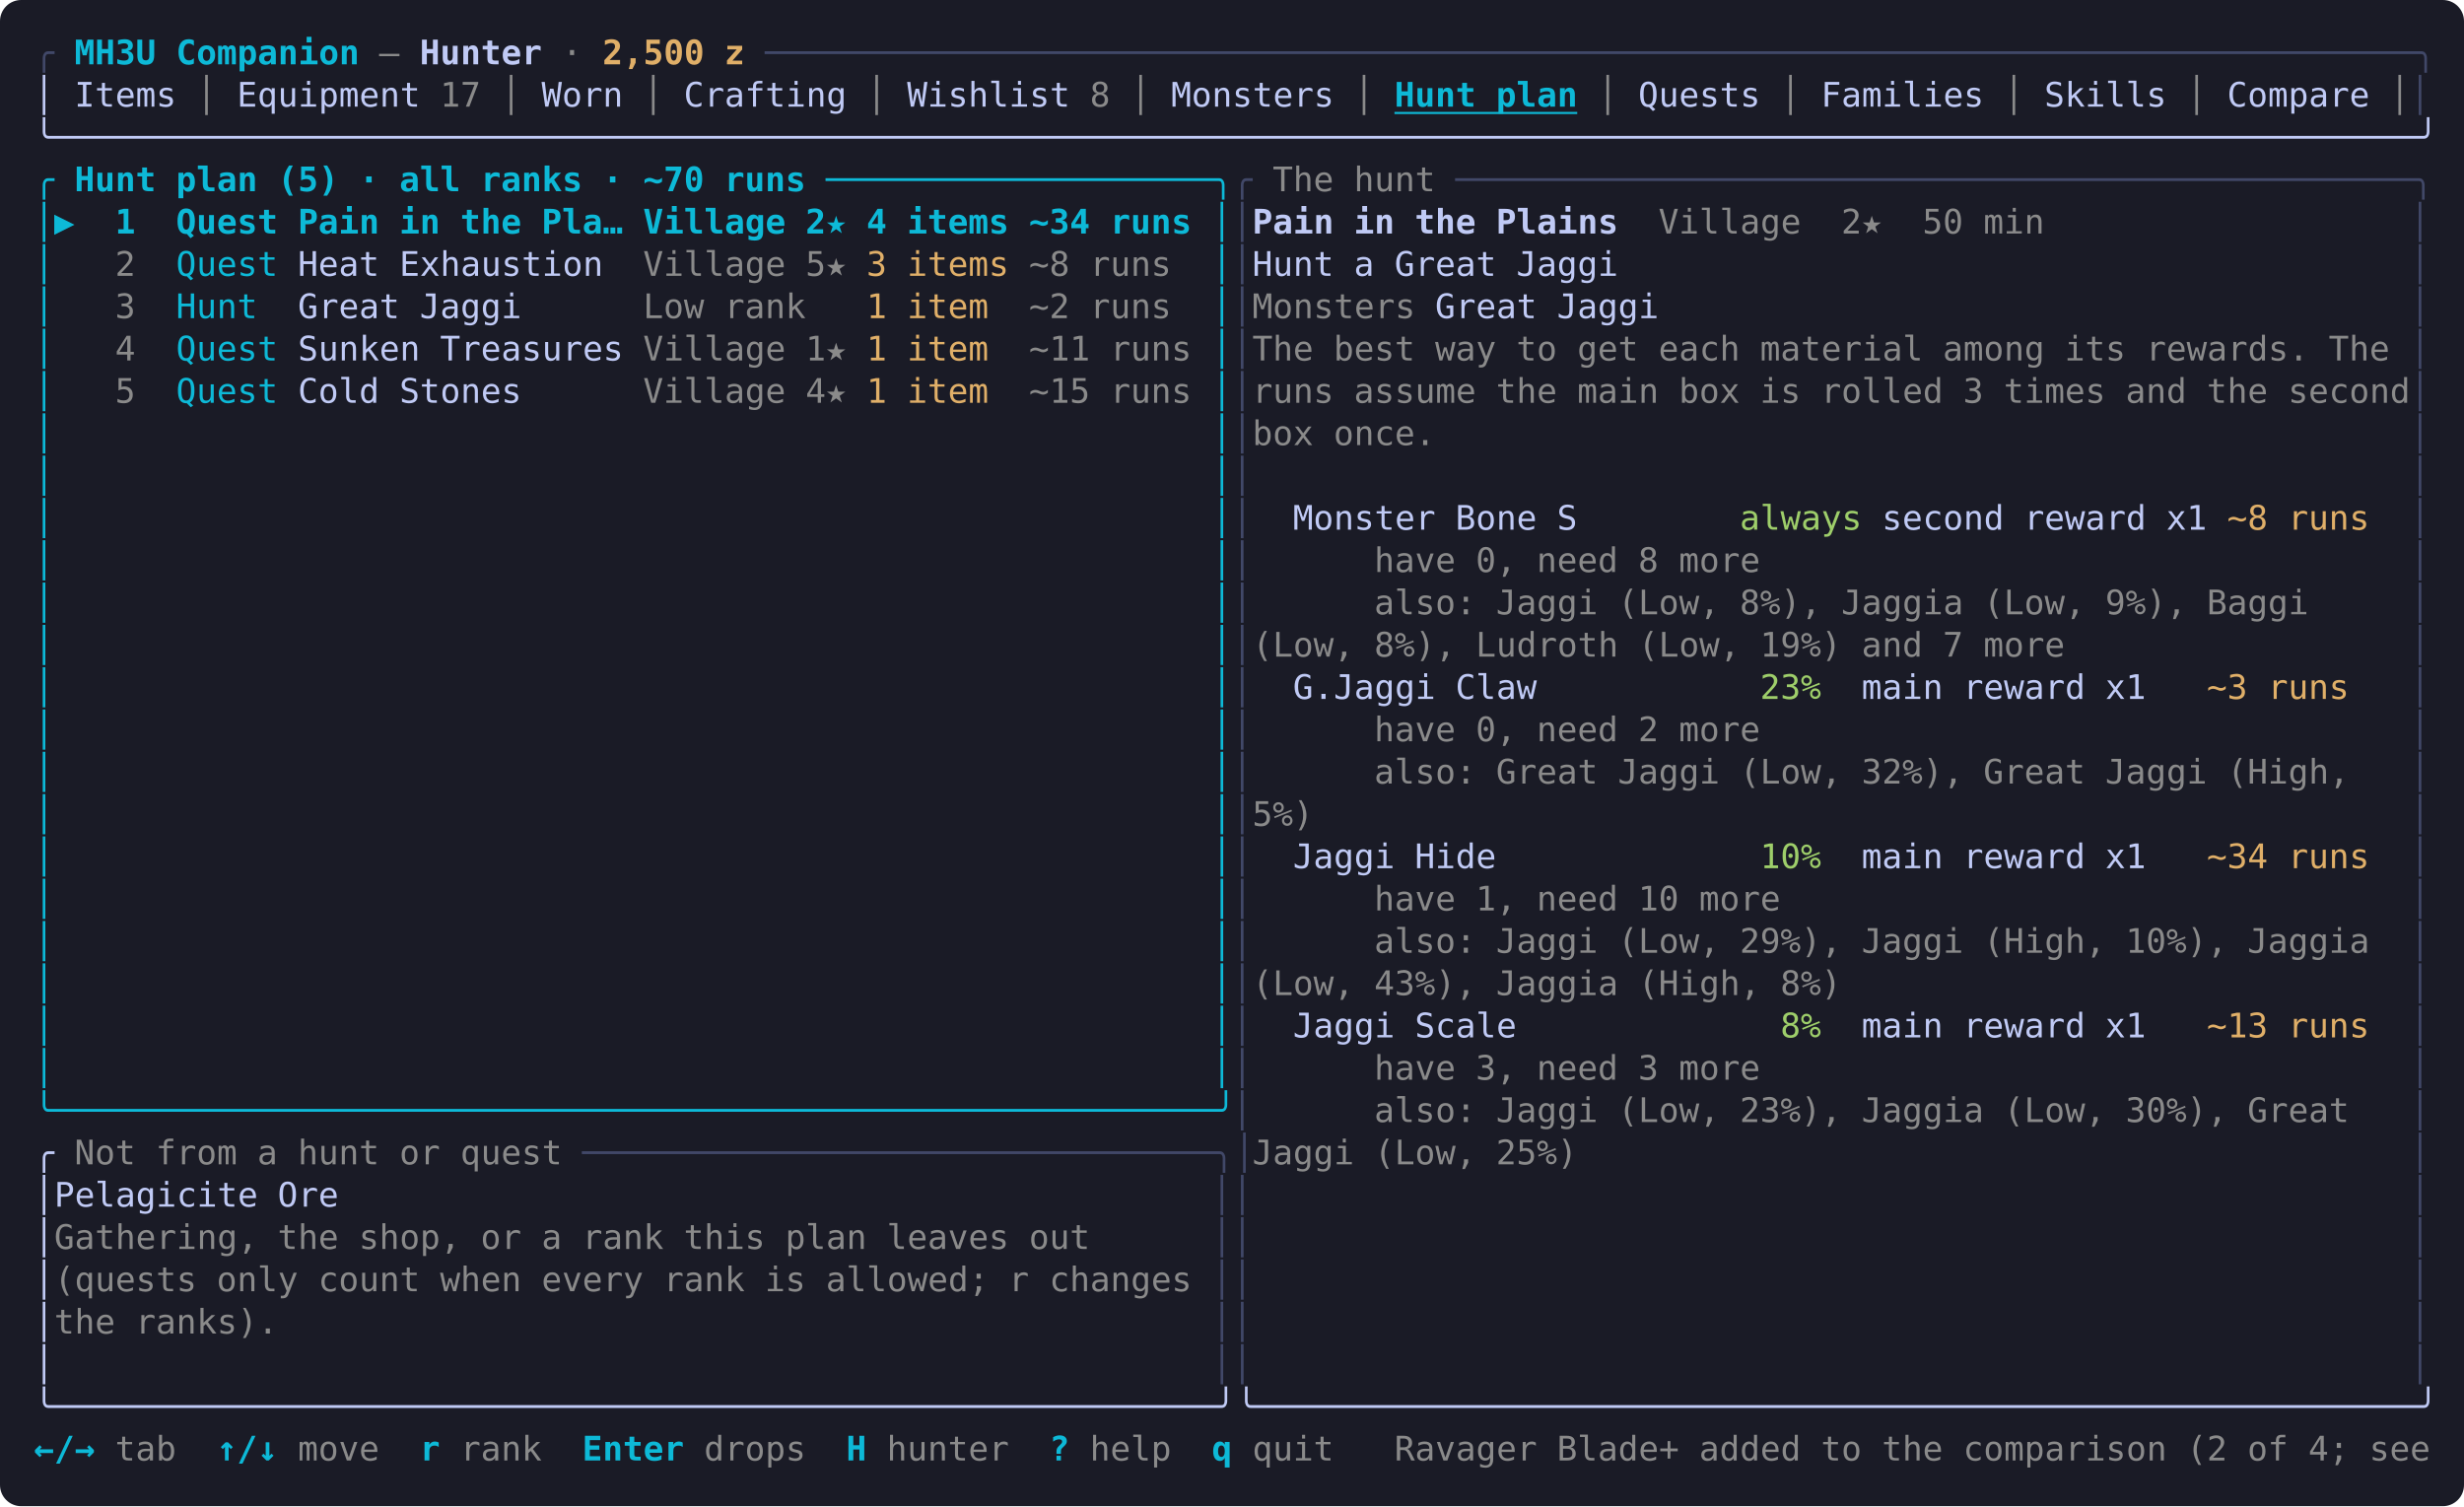
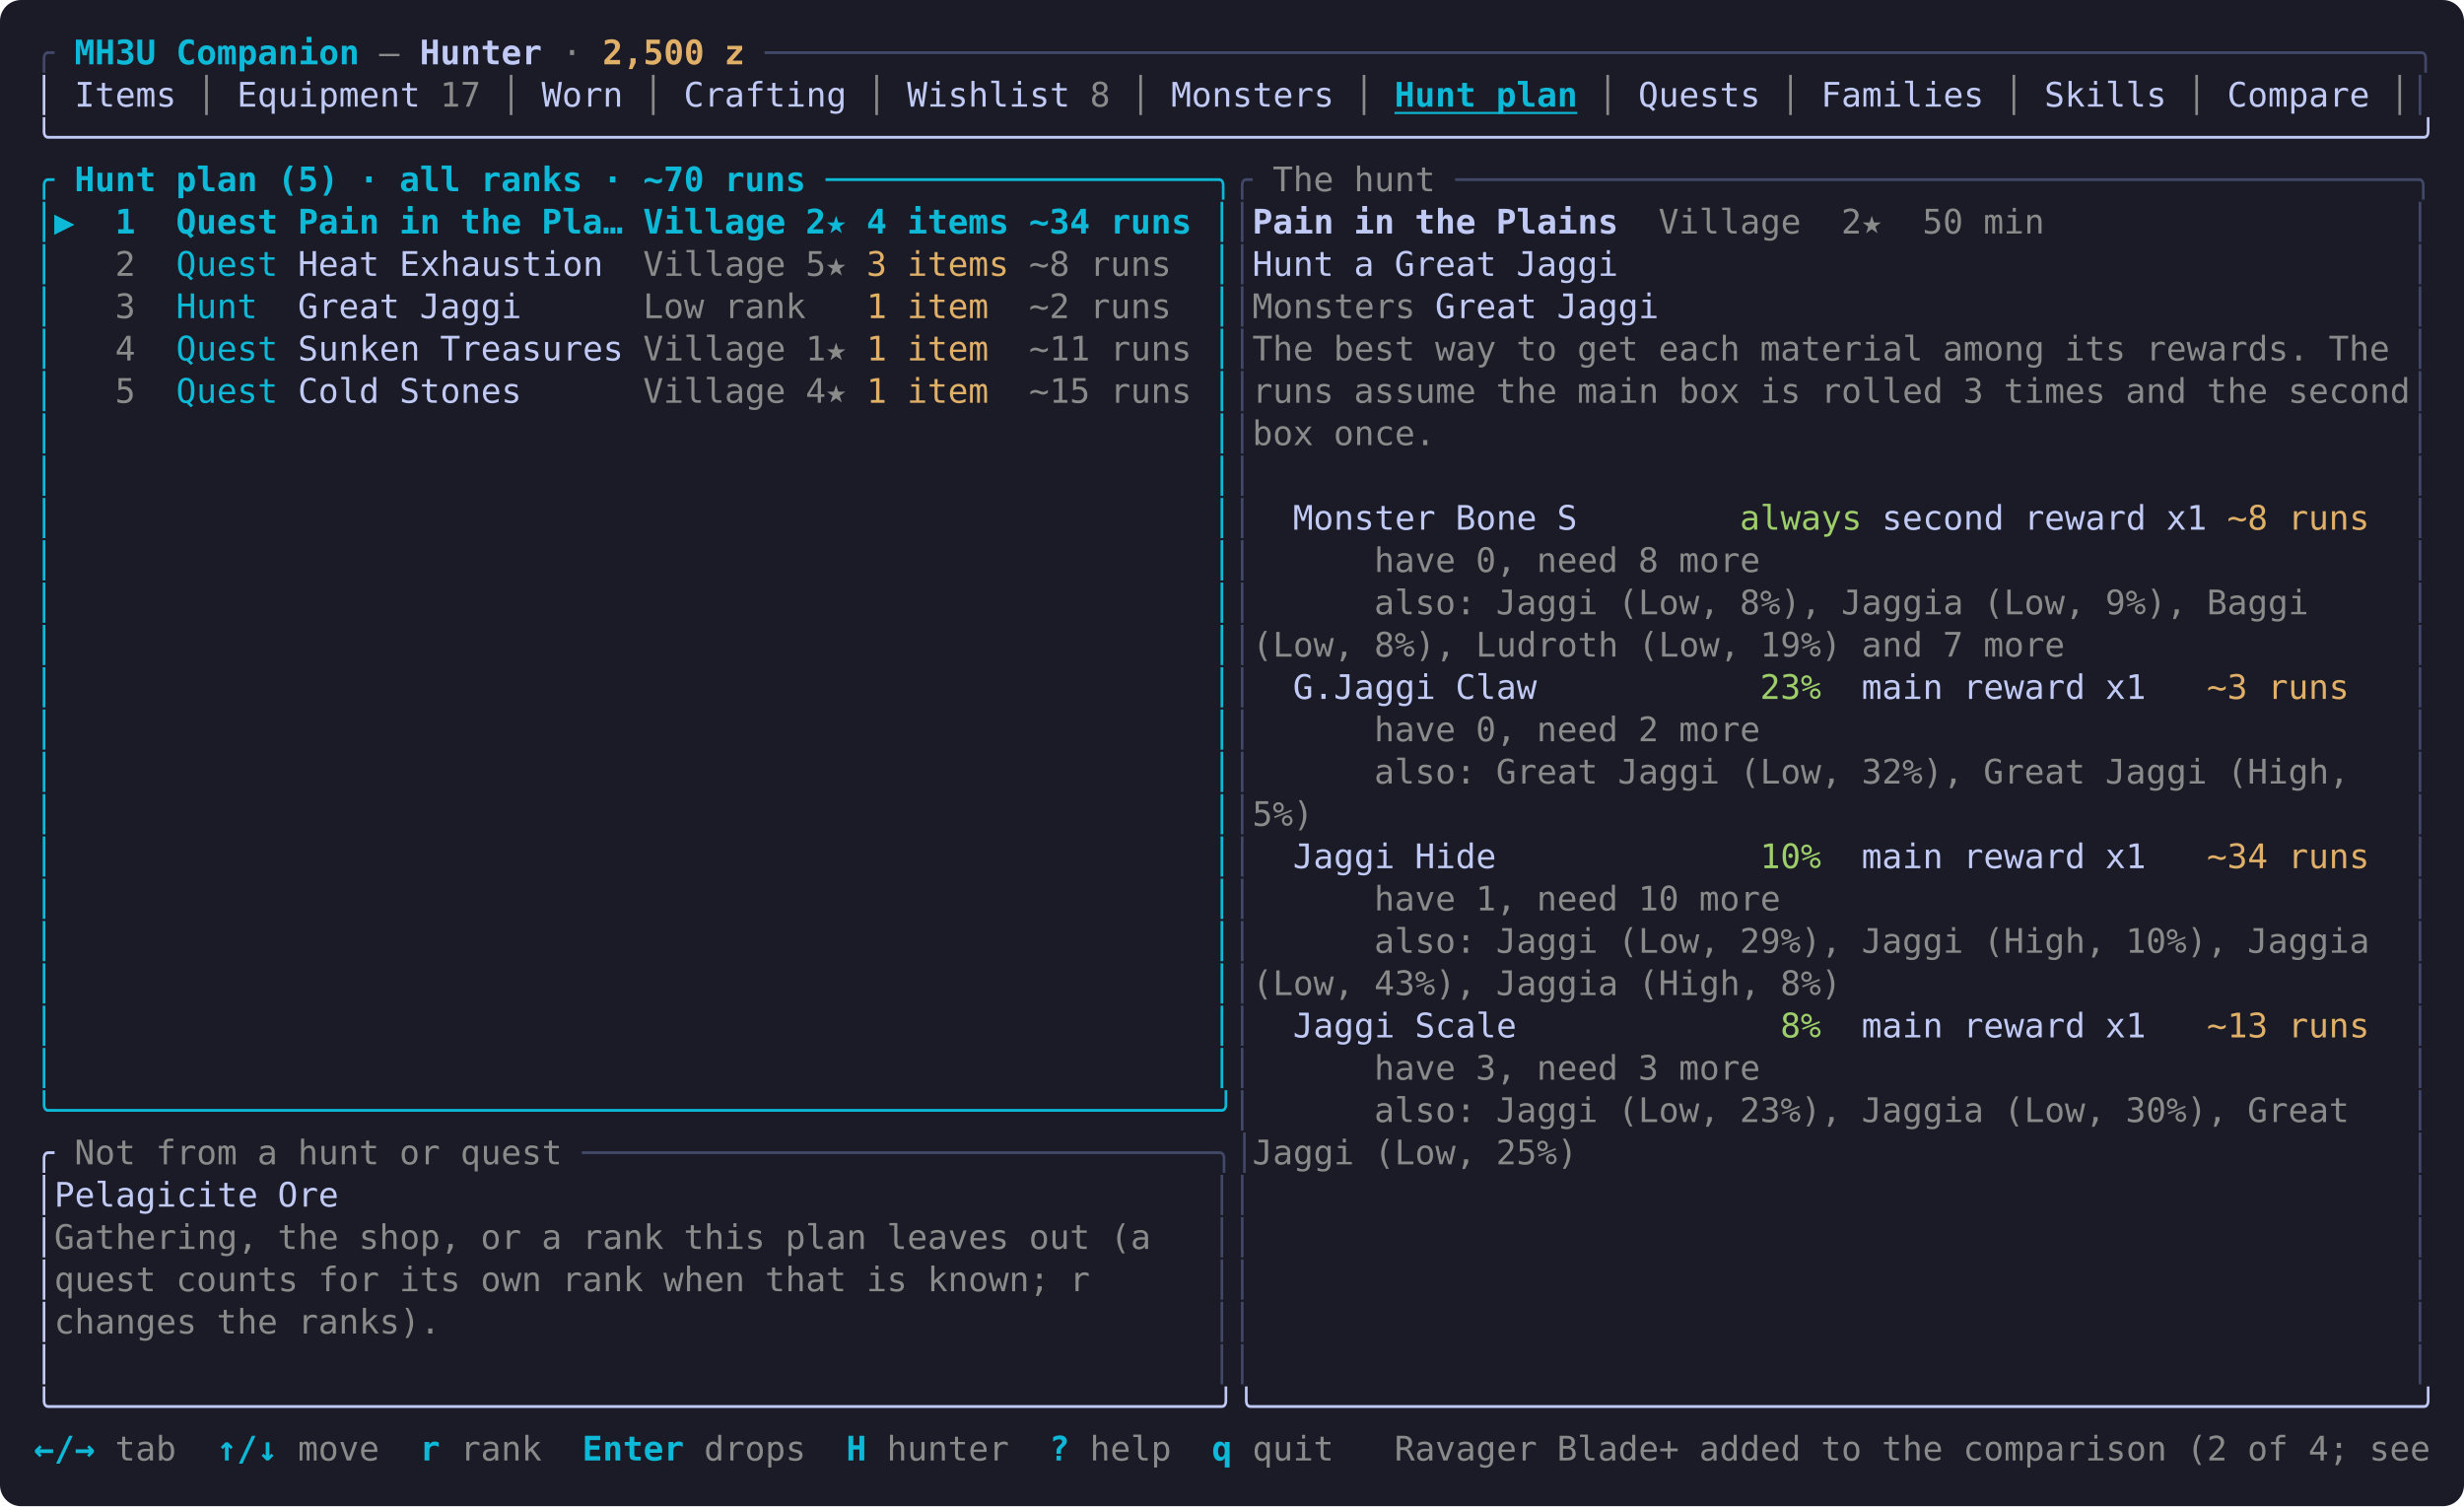
<svg xmlns="http://www.w3.org/2000/svg" width="1164.8" height="712" viewBox="0 0 1164.8 712" role="img">
  <rect width="100%" height="100%" rx="10" fill="#1a1b26" />
  <g font-family="'JetBrains Mono','JetBrainsMono Nerd Font','DejaVu Sans Mono',Menlo,Consolas,monospace" font-size="16">
    <text x="16.0" y="30.4" textLength="9.6" lengthAdjust="spacing" fill="#414868">╭</text>
    <text x="35.2" y="30.4" textLength="38.4" lengthAdjust="spacing" fill="#0db9d7" font-weight="bold">MH3U</text>
    <text x="83.2" y="30.4" textLength="86.4" lengthAdjust="spacing" fill="#0db9d7" font-weight="bold">Companion</text>
    <text x="179.2" y="30.4" textLength="9.6" lengthAdjust="spacing" fill="#8a8a8a">—</text>
    <text x="198.4" y="30.4" textLength="57.6" lengthAdjust="spacing" fill="#c0caf5" font-weight="bold">Hunter</text>
    <text x="265.6" y="30.4" textLength="9.6" lengthAdjust="spacing" fill="#8a8a8a">·</text>
    <text x="284.8" y="30.4" textLength="48.0" lengthAdjust="spacing" fill="#e0af68" font-weight="bold">2,500</text>
    <text x="342.4" y="30.4" textLength="9.6" lengthAdjust="spacing" fill="#e0af68" font-weight="bold">z</text>
    <text x="361.6" y="30.4" textLength="787.2" lengthAdjust="spacing" fill="#414868">─────────────────────────────────────────────────────────────────────────────────╮</text>
    <text x="16.0" y="50.4" textLength="9.6" lengthAdjust="spacing" fill="#c0caf5">│</text>
    <text x="35.2" y="50.4" textLength="48.0" lengthAdjust="spacing" fill="#c0caf5">Items</text>
    <text x="92.8" y="50.4" textLength="9.6" lengthAdjust="spacing" fill="#8a8a8a">│</text>
    <text x="112.0" y="50.4" textLength="86.4" lengthAdjust="spacing" fill="#c0caf5">Equipment</text>
    <text x="208.0" y="50.4" textLength="19.2" lengthAdjust="spacing" fill="#8a8a8a">17</text>
    <text x="236.8" y="50.4" textLength="9.6" lengthAdjust="spacing" fill="#8a8a8a">│</text>
    <text x="256.0" y="50.4" textLength="38.4" lengthAdjust="spacing" fill="#c0caf5">Worn</text>
    <text x="304.0" y="50.4" textLength="9.6" lengthAdjust="spacing" fill="#8a8a8a">│</text>
    <text x="323.2" y="50.4" textLength="76.8" lengthAdjust="spacing" fill="#c0caf5">Crafting</text>
    <text x="409.6" y="50.4" textLength="9.6" lengthAdjust="spacing" fill="#8a8a8a">│</text>
    <text x="428.8" y="50.4" textLength="76.8" lengthAdjust="spacing" fill="#c0caf5">Wishlist</text>
    <text x="515.2" y="50.4" textLength="9.6" lengthAdjust="spacing" fill="#8a8a8a">8</text>
    <text x="534.4" y="50.4" textLength="9.6" lengthAdjust="spacing" fill="#8a8a8a">│</text>
    <text x="553.6" y="50.4" textLength="76.8" lengthAdjust="spacing" fill="#c0caf5">Monsters</text>
    <text x="640.0" y="50.4" textLength="9.6" lengthAdjust="spacing" fill="#8a8a8a">│</text>
    <text x="659.2" y="50.4" textLength="38.4" lengthAdjust="spacing" fill="#0db9d7" font-weight="bold">Hunt</text>
    <text x="707.2" y="50.4" textLength="38.4" lengthAdjust="spacing" fill="#0db9d7" font-weight="bold">plan</text>
    <line x1="659.2" y1="53.4" x2="745.6" y2="53.4" stroke="#0db9d7" stroke-width="1" />
    <text x="755.2" y="50.4" textLength="9.6" lengthAdjust="spacing" fill="#8a8a8a">│</text>
    <text x="774.4" y="50.4" textLength="57.6" lengthAdjust="spacing" fill="#c0caf5">Quests</text>
    <text x="841.6" y="50.4" textLength="9.6" lengthAdjust="spacing" fill="#8a8a8a">│</text>
    <text x="860.8" y="50.4" textLength="76.8" lengthAdjust="spacing" fill="#c0caf5">Families</text>
    <text x="947.2" y="50.4" textLength="9.6" lengthAdjust="spacing" fill="#8a8a8a">│</text>
    <text x="966.4" y="50.4" textLength="57.6" lengthAdjust="spacing" fill="#c0caf5">Skills</text>
    <text x="1033.6" y="50.4" textLength="9.6" lengthAdjust="spacing" fill="#8a8a8a">│</text>
    <text x="1052.8" y="50.4" textLength="67.2" lengthAdjust="spacing" fill="#c0caf5">Compare</text>
    <text x="1129.6" y="50.4" textLength="9.6" lengthAdjust="spacing" fill="#8a8a8a">│</text>
    <text x="1139.2" y="50.4" textLength="9.6" lengthAdjust="spacing" fill="#414868">│</text>
    <text x="16.0" y="70.4" textLength="1132.8" lengthAdjust="spacing" fill="#c0caf5">╰────────────────────────────────────────────────────────────────────────────────────────────────────────────────────╯</text>
    <text x="16.0" y="90.4" textLength="9.6" lengthAdjust="spacing" fill="#0db9d7">╭</text>
    <text x="35.2" y="90.4" textLength="38.4" lengthAdjust="spacing" fill="#0db9d7" font-weight="bold">Hunt</text>
    <text x="83.2" y="90.4" textLength="38.4" lengthAdjust="spacing" fill="#0db9d7" font-weight="bold">plan</text>
    <text x="131.2" y="90.4" textLength="28.8" lengthAdjust="spacing" fill="#0db9d7" font-weight="bold">(5)</text>
    <text x="169.6" y="90.4" textLength="9.6" lengthAdjust="spacing" fill="#0db9d7" font-weight="bold">·</text>
    <text x="188.8" y="90.4" textLength="28.8" lengthAdjust="spacing" fill="#0db9d7" font-weight="bold">all</text>
    <text x="227.2" y="90.4" textLength="48.0" lengthAdjust="spacing" fill="#0db9d7" font-weight="bold">ranks</text>
    <text x="284.8" y="90.4" textLength="9.6" lengthAdjust="spacing" fill="#0db9d7" font-weight="bold">·</text>
    <text x="304.0" y="90.4" textLength="28.8" lengthAdjust="spacing" fill="#0db9d7" font-weight="bold">~70</text>
    <text x="342.4" y="90.4" textLength="38.4" lengthAdjust="spacing" fill="#0db9d7" font-weight="bold">runs</text>
    <text x="390.4" y="90.4" textLength="192.0" lengthAdjust="spacing" fill="#0db9d7">───────────────────╮</text>
    <text x="582.4" y="90.4" textLength="9.6" lengthAdjust="spacing" fill="#414868">╭</text>
    <text x="601.6" y="90.4" textLength="28.8" lengthAdjust="spacing" fill="#8a8a8a">The</text>
    <text x="640.0" y="90.4" textLength="38.4" lengthAdjust="spacing" fill="#8a8a8a">hunt</text>
    <text x="688.0" y="90.4" textLength="460.8" lengthAdjust="spacing" fill="#414868">───────────────────────────────────────────────╮</text>
    <text x="16.0" y="110.4" textLength="9.6" lengthAdjust="spacing" fill="#0db9d7">│</text>
    <text x="25.6" y="110.4" textLength="9.6" lengthAdjust="spacing" fill="#0db9d7" font-weight="bold">▶︎</text>
    <text x="54.4" y="110.4" textLength="9.6" lengthAdjust="spacing" fill="#0db9d7" font-weight="bold">1</text>
    <text x="83.2" y="110.4" textLength="48.0" lengthAdjust="spacing" fill="#0db9d7" font-weight="bold">Quest</text>
    <text x="140.8" y="110.4" textLength="38.4" lengthAdjust="spacing" fill="#0db9d7" font-weight="bold">Pain</text>
    <text x="188.8" y="110.4" textLength="19.2" lengthAdjust="spacing" fill="#0db9d7" font-weight="bold">in</text>
    <text x="217.6" y="110.4" textLength="28.8" lengthAdjust="spacing" fill="#0db9d7" font-weight="bold">the</text>
    <text x="256.0" y="110.4" textLength="38.4" lengthAdjust="spacing" fill="#0db9d7" font-weight="bold">Pla…</text>
    <text x="304.0" y="110.4" textLength="67.2" lengthAdjust="spacing" fill="#0db9d7" font-weight="bold">Village</text>
    <text x="380.8" y="110.4" textLength="19.2" lengthAdjust="spacing" fill="#0db9d7" font-weight="bold">2★︎</text>
    <text x="409.6" y="110.4" textLength="9.6" lengthAdjust="spacing" fill="#0db9d7" font-weight="bold">4</text>
    <text x="428.8" y="110.4" textLength="48.0" lengthAdjust="spacing" fill="#0db9d7" font-weight="bold">items</text>
    <text x="486.4" y="110.4" textLength="28.8" lengthAdjust="spacing" fill="#0db9d7" font-weight="bold">~34</text>
    <text x="524.8" y="110.4" textLength="38.4" lengthAdjust="spacing" fill="#0db9d7" font-weight="bold">runs</text>
    <text x="572.8" y="110.4" textLength="9.6" lengthAdjust="spacing" fill="#0db9d7">│</text>
    <text x="582.4" y="110.4" textLength="9.6" lengthAdjust="spacing" fill="#414868">│</text>
    <text x="592.0" y="110.4" textLength="38.4" lengthAdjust="spacing" fill="#c0caf5" font-weight="bold">Pain</text>
    <text x="640.0" y="110.4" textLength="19.2" lengthAdjust="spacing" fill="#c0caf5" font-weight="bold">in</text>
    <text x="668.8" y="110.4" textLength="28.8" lengthAdjust="spacing" fill="#c0caf5" font-weight="bold">the</text>
    <text x="707.2" y="110.4" textLength="57.6" lengthAdjust="spacing" fill="#c0caf5" font-weight="bold">Plains</text>
    <text x="784.0" y="110.4" textLength="67.2" lengthAdjust="spacing" fill="#8a8a8a">Village</text>
    <text x="870.4" y="110.4" textLength="19.2" lengthAdjust="spacing" fill="#8a8a8a">2★︎</text>
    <text x="908.8" y="110.4" textLength="19.2" lengthAdjust="spacing" fill="#8a8a8a">50</text>
    <text x="937.6" y="110.4" textLength="28.8" lengthAdjust="spacing" fill="#8a8a8a">min</text>
    <text x="1139.2" y="110.4" textLength="9.6" lengthAdjust="spacing" fill="#414868">│</text>
    <text x="16.0" y="130.4" textLength="9.6" lengthAdjust="spacing" fill="#0db9d7">│</text>
    <text x="54.4" y="130.4" textLength="9.6" lengthAdjust="spacing" fill="#8a8a8a">2</text>
    <text x="83.2" y="130.4" textLength="48.0" lengthAdjust="spacing" fill="#0db9d7">Quest</text>
    <text x="140.8" y="130.4" textLength="38.4" lengthAdjust="spacing" fill="#c0caf5">Heat</text>
    <text x="188.8" y="130.4" textLength="96.0" lengthAdjust="spacing" fill="#c0caf5">Exhaustion</text>
    <text x="304.0" y="130.4" textLength="67.2" lengthAdjust="spacing" fill="#8a8a8a">Village</text>
    <text x="380.8" y="130.4" textLength="19.2" lengthAdjust="spacing" fill="#8a8a8a">5★︎</text>
    <text x="409.6" y="130.4" textLength="9.6" lengthAdjust="spacing" fill="#e0af68">3</text>
    <text x="428.8" y="130.4" textLength="48.0" lengthAdjust="spacing" fill="#e0af68">items</text>
    <text x="486.4" y="130.4" textLength="19.2" lengthAdjust="spacing" fill="#8a8a8a">~8</text>
    <text x="515.2" y="130.4" textLength="38.4" lengthAdjust="spacing" fill="#8a8a8a">runs</text>
    <text x="572.8" y="130.4" textLength="9.6" lengthAdjust="spacing" fill="#0db9d7">│</text>
    <text x="582.4" y="130.4" textLength="9.6" lengthAdjust="spacing" fill="#414868">│</text>
    <text x="592.0" y="130.4" textLength="38.4" lengthAdjust="spacing" fill="#c0caf5">Hunt</text>
    <text x="640.0" y="130.4" textLength="9.6" lengthAdjust="spacing" fill="#c0caf5">a</text>
    <text x="659.2" y="130.4" textLength="48.0" lengthAdjust="spacing" fill="#c0caf5">Great</text>
    <text x="716.8" y="130.4" textLength="48.0" lengthAdjust="spacing" fill="#c0caf5">Jaggi</text>
    <text x="1139.2" y="130.4" textLength="9.6" lengthAdjust="spacing" fill="#414868">│</text>
    <text x="16.0" y="150.4" textLength="9.6" lengthAdjust="spacing" fill="#0db9d7">│</text>
    <text x="54.4" y="150.4" textLength="9.6" lengthAdjust="spacing" fill="#8a8a8a">3</text>
    <text x="83.2" y="150.4" textLength="38.4" lengthAdjust="spacing" fill="#0db9d7">Hunt</text>
    <text x="140.8" y="150.4" textLength="48.0" lengthAdjust="spacing" fill="#c0caf5">Great</text>
    <text x="198.4" y="150.4" textLength="48.0" lengthAdjust="spacing" fill="#c0caf5">Jaggi</text>
    <text x="304.0" y="150.4" textLength="28.8" lengthAdjust="spacing" fill="#8a8a8a">Low</text>
    <text x="342.4" y="150.4" textLength="38.4" lengthAdjust="spacing" fill="#8a8a8a">rank</text>
    <text x="409.6" y="150.4" textLength="9.6" lengthAdjust="spacing" fill="#e0af68">1</text>
    <text x="428.8" y="150.4" textLength="38.4" lengthAdjust="spacing" fill="#e0af68">item</text>
    <text x="486.4" y="150.4" textLength="19.2" lengthAdjust="spacing" fill="#8a8a8a">~2</text>
    <text x="515.2" y="150.4" textLength="38.4" lengthAdjust="spacing" fill="#8a8a8a">runs</text>
    <text x="572.8" y="150.4" textLength="9.6" lengthAdjust="spacing" fill="#0db9d7">│</text>
    <text x="582.4" y="150.4" textLength="9.6" lengthAdjust="spacing" fill="#414868">│</text>
    <text x="592.0" y="150.4" textLength="76.8" lengthAdjust="spacing" fill="#8a8a8a">Monsters</text>
    <text x="678.4" y="150.4" textLength="48.0" lengthAdjust="spacing" fill="#c0caf5">Great</text>
    <text x="736.0" y="150.4" textLength="48.0" lengthAdjust="spacing" fill="#c0caf5">Jaggi</text>
    <text x="1139.2" y="150.4" textLength="9.6" lengthAdjust="spacing" fill="#414868">│</text>
    <text x="16.0" y="170.4" textLength="9.6" lengthAdjust="spacing" fill="#0db9d7">│</text>
    <text x="54.4" y="170.4" textLength="9.6" lengthAdjust="spacing" fill="#8a8a8a">4</text>
    <text x="83.2" y="170.4" textLength="48.0" lengthAdjust="spacing" fill="#0db9d7">Quest</text>
    <text x="140.8" y="170.4" textLength="57.6" lengthAdjust="spacing" fill="#c0caf5">Sunken</text>
    <text x="208.0" y="170.4" textLength="86.4" lengthAdjust="spacing" fill="#c0caf5">Treasures</text>
    <text x="304.0" y="170.4" textLength="67.2" lengthAdjust="spacing" fill="#8a8a8a">Village</text>
    <text x="380.8" y="170.4" textLength="19.2" lengthAdjust="spacing" fill="#8a8a8a">1★︎</text>
    <text x="409.6" y="170.4" textLength="9.6" lengthAdjust="spacing" fill="#e0af68">1</text>
    <text x="428.8" y="170.4" textLength="38.4" lengthAdjust="spacing" fill="#e0af68">item</text>
    <text x="486.4" y="170.4" textLength="28.8" lengthAdjust="spacing" fill="#8a8a8a">~11</text>
    <text x="524.8" y="170.4" textLength="38.4" lengthAdjust="spacing" fill="#8a8a8a">runs</text>
    <text x="572.8" y="170.4" textLength="9.6" lengthAdjust="spacing" fill="#0db9d7">│</text>
    <text x="582.4" y="170.4" textLength="9.6" lengthAdjust="spacing" fill="#414868">│</text>
    <text x="592.0" y="170.4" textLength="28.8" lengthAdjust="spacing" fill="#8a8a8a">The</text>
    <text x="630.4" y="170.4" textLength="38.4" lengthAdjust="spacing" fill="#8a8a8a">best</text>
    <text x="678.4" y="170.4" textLength="28.8" lengthAdjust="spacing" fill="#8a8a8a">way</text>
    <text x="716.8" y="170.4" textLength="19.2" lengthAdjust="spacing" fill="#8a8a8a">to</text>
    <text x="745.6" y="170.4" textLength="28.8" lengthAdjust="spacing" fill="#8a8a8a">get</text>
    <text x="784.0" y="170.4" textLength="38.4" lengthAdjust="spacing" fill="#8a8a8a">each</text>
    <text x="832.0" y="170.4" textLength="76.8" lengthAdjust="spacing" fill="#8a8a8a">material</text>
    <text x="918.4" y="170.4" textLength="48.0" lengthAdjust="spacing" fill="#8a8a8a">among</text>
    <text x="976.0" y="170.4" textLength="28.8" lengthAdjust="spacing" fill="#8a8a8a">its</text>
    <text x="1014.4" y="170.4" textLength="76.8" lengthAdjust="spacing" fill="#8a8a8a">rewards.</text>
    <text x="1100.8" y="170.4" textLength="28.8" lengthAdjust="spacing" fill="#8a8a8a">The</text>
    <text x="1139.2" y="170.4" textLength="9.6" lengthAdjust="spacing" fill="#414868">│</text>
    <text x="16.0" y="190.4" textLength="9.6" lengthAdjust="spacing" fill="#0db9d7">│</text>
    <text x="54.4" y="190.4" textLength="9.6" lengthAdjust="spacing" fill="#8a8a8a">5</text>
    <text x="83.2" y="190.4" textLength="48.0" lengthAdjust="spacing" fill="#0db9d7">Quest</text>
    <text x="140.8" y="190.4" textLength="38.4" lengthAdjust="spacing" fill="#c0caf5">Cold</text>
    <text x="188.8" y="190.4" textLength="57.6" lengthAdjust="spacing" fill="#c0caf5">Stones</text>
    <text x="304.0" y="190.4" textLength="67.2" lengthAdjust="spacing" fill="#8a8a8a">Village</text>
    <text x="380.8" y="190.4" textLength="19.2" lengthAdjust="spacing" fill="#8a8a8a">4★︎</text>
    <text x="409.6" y="190.4" textLength="9.6" lengthAdjust="spacing" fill="#e0af68">1</text>
    <text x="428.8" y="190.4" textLength="38.4" lengthAdjust="spacing" fill="#e0af68">item</text>
    <text x="486.4" y="190.4" textLength="28.8" lengthAdjust="spacing" fill="#8a8a8a">~15</text>
    <text x="524.8" y="190.4" textLength="38.4" lengthAdjust="spacing" fill="#8a8a8a">runs</text>
    <text x="572.8" y="190.4" textLength="9.6" lengthAdjust="spacing" fill="#0db9d7">│</text>
    <text x="582.4" y="190.4" textLength="9.6" lengthAdjust="spacing" fill="#414868">│</text>
    <text x="592.0" y="190.4" textLength="38.4" lengthAdjust="spacing" fill="#8a8a8a">runs</text>
    <text x="640.0" y="190.4" textLength="57.6" lengthAdjust="spacing" fill="#8a8a8a">assume</text>
    <text x="707.2" y="190.4" textLength="28.8" lengthAdjust="spacing" fill="#8a8a8a">the</text>
    <text x="745.6" y="190.4" textLength="38.4" lengthAdjust="spacing" fill="#8a8a8a">main</text>
    <text x="793.6" y="190.4" textLength="28.8" lengthAdjust="spacing" fill="#8a8a8a">box</text>
    <text x="832.0" y="190.4" textLength="19.2" lengthAdjust="spacing" fill="#8a8a8a">is</text>
    <text x="860.8" y="190.4" textLength="57.6" lengthAdjust="spacing" fill="#8a8a8a">rolled</text>
    <text x="928.0" y="190.4" textLength="9.6" lengthAdjust="spacing" fill="#8a8a8a">3</text>
    <text x="947.2" y="190.4" textLength="48.0" lengthAdjust="spacing" fill="#8a8a8a">times</text>
    <text x="1004.8" y="190.4" textLength="28.8" lengthAdjust="spacing" fill="#8a8a8a">and</text>
    <text x="1043.2" y="190.4" textLength="28.8" lengthAdjust="spacing" fill="#8a8a8a">the</text>
    <text x="1081.6" y="190.4" textLength="57.6" lengthAdjust="spacing" fill="#8a8a8a">second</text>
    <text x="1139.2" y="190.4" textLength="9.6" lengthAdjust="spacing" fill="#414868">│</text>
    <text x="16.0" y="210.4" textLength="9.6" lengthAdjust="spacing" fill="#0db9d7">│</text>
    <text x="572.8" y="210.4" textLength="9.6" lengthAdjust="spacing" fill="#0db9d7">│</text>
    <text x="582.4" y="210.4" textLength="9.6" lengthAdjust="spacing" fill="#414868">│</text>
    <text x="592.0" y="210.4" textLength="28.8" lengthAdjust="spacing" fill="#8a8a8a">box</text>
    <text x="630.4" y="210.4" textLength="48.0" lengthAdjust="spacing" fill="#8a8a8a">once.</text>
    <text x="1139.2" y="210.4" textLength="9.6" lengthAdjust="spacing" fill="#414868">│</text>
    <text x="16.0" y="230.4" textLength="9.6" lengthAdjust="spacing" fill="#0db9d7">│</text>
    <text x="572.8" y="230.4" textLength="9.6" lengthAdjust="spacing" fill="#0db9d7">│</text>
    <text x="582.4" y="230.4" textLength="9.6" lengthAdjust="spacing" fill="#414868">│</text>
    <text x="1139.2" y="230.4" textLength="9.6" lengthAdjust="spacing" fill="#414868">│</text>
    <text x="16.0" y="250.4" textLength="9.6" lengthAdjust="spacing" fill="#0db9d7">│</text>
    <text x="572.8" y="250.4" textLength="9.6" lengthAdjust="spacing" fill="#0db9d7">│</text>
    <text x="582.4" y="250.4" textLength="9.6" lengthAdjust="spacing" fill="#414868">│</text>
    <text x="611.2" y="250.4" textLength="67.2" lengthAdjust="spacing" fill="#c0caf5">Monster</text>
    <text x="688.0" y="250.4" textLength="38.4" lengthAdjust="spacing" fill="#c0caf5">Bone</text>
    <text x="736.0" y="250.4" textLength="9.6" lengthAdjust="spacing" fill="#c0caf5">S</text>
    <text x="822.4" y="250.4" textLength="57.6" lengthAdjust="spacing" fill="#9ece6a">always</text>
    <text x="889.6" y="250.4" textLength="57.6" lengthAdjust="spacing" fill="#c0caf5">second</text>
    <text x="956.8" y="250.4" textLength="57.6" lengthAdjust="spacing" fill="#c0caf5">reward</text>
    <text x="1024.0" y="250.4" textLength="19.2" lengthAdjust="spacing" fill="#c0caf5">x1</text>
    <text x="1052.8" y="250.4" textLength="19.2" lengthAdjust="spacing" fill="#e0af68">~8</text>
    <text x="1081.6" y="250.4" textLength="38.4" lengthAdjust="spacing" fill="#e0af68">runs</text>
    <text x="1139.2" y="250.4" textLength="9.6" lengthAdjust="spacing" fill="#414868">│</text>
    <text x="16.0" y="270.4" textLength="9.6" lengthAdjust="spacing" fill="#0db9d7">│</text>
    <text x="572.8" y="270.4" textLength="9.6" lengthAdjust="spacing" fill="#0db9d7">│</text>
    <text x="582.4" y="270.4" textLength="9.6" lengthAdjust="spacing" fill="#414868">│</text>
    <text x="649.6" y="270.4" textLength="38.4" lengthAdjust="spacing" fill="#8a8a8a">have</text>
    <text x="697.6" y="270.4" textLength="19.2" lengthAdjust="spacing" fill="#8a8a8a">0,</text>
    <text x="726.4" y="270.4" textLength="38.4" lengthAdjust="spacing" fill="#8a8a8a">need</text>
    <text x="774.4" y="270.4" textLength="9.6" lengthAdjust="spacing" fill="#8a8a8a">8</text>
    <text x="793.6" y="270.4" textLength="38.4" lengthAdjust="spacing" fill="#8a8a8a">more</text>
    <text x="1139.2" y="270.4" textLength="9.6" lengthAdjust="spacing" fill="#414868">│</text>
    <text x="16.0" y="290.4" textLength="9.6" lengthAdjust="spacing" fill="#0db9d7">│</text>
    <text x="572.8" y="290.4" textLength="9.6" lengthAdjust="spacing" fill="#0db9d7">│</text>
    <text x="582.4" y="290.4" textLength="9.6" lengthAdjust="spacing" fill="#414868">│</text>
    <text x="649.6" y="290.4" textLength="48.0" lengthAdjust="spacing" fill="#8a8a8a">also:</text>
    <text x="707.2" y="290.4" textLength="48.0" lengthAdjust="spacing" fill="#8a8a8a">Jaggi</text>
    <text x="764.8" y="290.4" textLength="48.0" lengthAdjust="spacing" fill="#8a8a8a">(Low,</text>
    <text x="822.4" y="290.4" textLength="38.4" lengthAdjust="spacing" fill="#8a8a8a">8%),</text>
    <text x="870.4" y="290.4" textLength="57.6" lengthAdjust="spacing" fill="#8a8a8a">Jaggia</text>
    <text x="937.6" y="290.4" textLength="48.0" lengthAdjust="spacing" fill="#8a8a8a">(Low,</text>
    <text x="995.2" y="290.4" textLength="38.4" lengthAdjust="spacing" fill="#8a8a8a">9%),</text>
    <text x="1043.2" y="290.4" textLength="48.0" lengthAdjust="spacing" fill="#8a8a8a">Baggi</text>
    <text x="1139.2" y="290.4" textLength="9.6" lengthAdjust="spacing" fill="#414868">│</text>
    <text x="16.0" y="310.4" textLength="9.6" lengthAdjust="spacing" fill="#0db9d7">│</text>
    <text x="572.8" y="310.4" textLength="9.6" lengthAdjust="spacing" fill="#0db9d7">│</text>
    <text x="582.4" y="310.4" textLength="9.6" lengthAdjust="spacing" fill="#414868">│</text>
    <text x="592.0" y="310.4" textLength="48.0" lengthAdjust="spacing" fill="#8a8a8a">(Low,</text>
    <text x="649.6" y="310.4" textLength="38.4" lengthAdjust="spacing" fill="#8a8a8a">8%),</text>
    <text x="697.6" y="310.4" textLength="67.2" lengthAdjust="spacing" fill="#8a8a8a">Ludroth</text>
    <text x="774.4" y="310.4" textLength="48.0" lengthAdjust="spacing" fill="#8a8a8a">(Low,</text>
    <text x="832.0" y="310.4" textLength="38.4" lengthAdjust="spacing" fill="#8a8a8a">19%)</text>
    <text x="880.0" y="310.4" textLength="28.8" lengthAdjust="spacing" fill="#8a8a8a">and</text>
    <text x="918.4" y="310.4" textLength="9.6" lengthAdjust="spacing" fill="#8a8a8a">7</text>
    <text x="937.6" y="310.4" textLength="38.4" lengthAdjust="spacing" fill="#8a8a8a">more</text>
    <text x="1139.2" y="310.4" textLength="9.6" lengthAdjust="spacing" fill="#414868">│</text>
    <text x="16.0" y="330.4" textLength="9.6" lengthAdjust="spacing" fill="#0db9d7">│</text>
    <text x="572.8" y="330.4" textLength="9.6" lengthAdjust="spacing" fill="#0db9d7">│</text>
    <text x="582.4" y="330.4" textLength="9.6" lengthAdjust="spacing" fill="#414868">│</text>
    <text x="611.2" y="330.4" textLength="67.2" lengthAdjust="spacing" fill="#c0caf5">G.Jaggi</text>
    <text x="688.0" y="330.4" textLength="38.4" lengthAdjust="spacing" fill="#c0caf5">Claw</text>
    <text x="832.0" y="330.4" textLength="28.8" lengthAdjust="spacing" fill="#9ece6a">23%</text>
    <text x="880.0" y="330.4" textLength="38.4" lengthAdjust="spacing" fill="#c0caf5">main</text>
    <text x="928.0" y="330.4" textLength="57.6" lengthAdjust="spacing" fill="#c0caf5">reward</text>
    <text x="995.2" y="330.4" textLength="19.2" lengthAdjust="spacing" fill="#c0caf5">x1</text>
    <text x="1043.2" y="330.4" textLength="19.2" lengthAdjust="spacing" fill="#e0af68">~3</text>
    <text x="1072.0" y="330.4" textLength="38.4" lengthAdjust="spacing" fill="#e0af68">runs</text>
    <text x="1139.2" y="330.4" textLength="9.6" lengthAdjust="spacing" fill="#414868">│</text>
    <text x="16.0" y="350.4" textLength="9.6" lengthAdjust="spacing" fill="#0db9d7">│</text>
    <text x="572.8" y="350.4" textLength="9.6" lengthAdjust="spacing" fill="#0db9d7">│</text>
    <text x="582.4" y="350.4" textLength="9.6" lengthAdjust="spacing" fill="#414868">│</text>
    <text x="649.6" y="350.4" textLength="38.4" lengthAdjust="spacing" fill="#8a8a8a">have</text>
    <text x="697.6" y="350.4" textLength="19.2" lengthAdjust="spacing" fill="#8a8a8a">0,</text>
    <text x="726.4" y="350.4" textLength="38.4" lengthAdjust="spacing" fill="#8a8a8a">need</text>
    <text x="774.4" y="350.4" textLength="9.6" lengthAdjust="spacing" fill="#8a8a8a">2</text>
    <text x="793.6" y="350.4" textLength="38.4" lengthAdjust="spacing" fill="#8a8a8a">more</text>
    <text x="1139.2" y="350.4" textLength="9.6" lengthAdjust="spacing" fill="#414868">│</text>
    <text x="16.0" y="370.4" textLength="9.6" lengthAdjust="spacing" fill="#0db9d7">│</text>
    <text x="572.8" y="370.4" textLength="9.6" lengthAdjust="spacing" fill="#0db9d7">│</text>
    <text x="582.4" y="370.4" textLength="9.6" lengthAdjust="spacing" fill="#414868">│</text>
    <text x="649.6" y="370.4" textLength="48.0" lengthAdjust="spacing" fill="#8a8a8a">also:</text>
    <text x="707.2" y="370.4" textLength="48.0" lengthAdjust="spacing" fill="#8a8a8a">Great</text>
    <text x="764.8" y="370.4" textLength="48.0" lengthAdjust="spacing" fill="#8a8a8a">Jaggi</text>
    <text x="822.4" y="370.4" textLength="48.0" lengthAdjust="spacing" fill="#8a8a8a">(Low,</text>
    <text x="880.0" y="370.4" textLength="48.0" lengthAdjust="spacing" fill="#8a8a8a">32%),</text>
    <text x="937.6" y="370.4" textLength="48.0" lengthAdjust="spacing" fill="#8a8a8a">Great</text>
    <text x="995.2" y="370.4" textLength="48.0" lengthAdjust="spacing" fill="#8a8a8a">Jaggi</text>
    <text x="1052.8" y="370.4" textLength="57.6" lengthAdjust="spacing" fill="#8a8a8a">(High,</text>
    <text x="1139.2" y="370.4" textLength="9.6" lengthAdjust="spacing" fill="#414868">│</text>
    <text x="16.0" y="390.4" textLength="9.6" lengthAdjust="spacing" fill="#0db9d7">│</text>
    <text x="572.8" y="390.4" textLength="9.6" lengthAdjust="spacing" fill="#0db9d7">│</text>
    <text x="582.4" y="390.4" textLength="9.6" lengthAdjust="spacing" fill="#414868">│</text>
    <text x="592.0" y="390.4" textLength="28.8" lengthAdjust="spacing" fill="#8a8a8a">5%)</text>
    <text x="1139.2" y="390.4" textLength="9.6" lengthAdjust="spacing" fill="#414868">│</text>
    <text x="16.0" y="410.4" textLength="9.6" lengthAdjust="spacing" fill="#0db9d7">│</text>
    <text x="572.8" y="410.4" textLength="9.6" lengthAdjust="spacing" fill="#0db9d7">│</text>
    <text x="582.4" y="410.4" textLength="9.6" lengthAdjust="spacing" fill="#414868">│</text>
    <text x="611.2" y="410.4" textLength="48.0" lengthAdjust="spacing" fill="#c0caf5">Jaggi</text>
    <text x="668.8" y="410.4" textLength="38.4" lengthAdjust="spacing" fill="#c0caf5">Hide</text>
    <text x="832.0" y="410.4" textLength="28.8" lengthAdjust="spacing" fill="#9ece6a">10%</text>
    <text x="880.0" y="410.4" textLength="38.4" lengthAdjust="spacing" fill="#c0caf5">main</text>
    <text x="928.0" y="410.4" textLength="57.6" lengthAdjust="spacing" fill="#c0caf5">reward</text>
    <text x="995.2" y="410.4" textLength="19.2" lengthAdjust="spacing" fill="#c0caf5">x1</text>
    <text x="1043.2" y="410.4" textLength="28.8" lengthAdjust="spacing" fill="#e0af68">~34</text>
    <text x="1081.6" y="410.4" textLength="38.4" lengthAdjust="spacing" fill="#e0af68">runs</text>
    <text x="1139.2" y="410.4" textLength="9.6" lengthAdjust="spacing" fill="#414868">│</text>
    <text x="16.0" y="430.4" textLength="9.6" lengthAdjust="spacing" fill="#0db9d7">│</text>
    <text x="572.8" y="430.4" textLength="9.6" lengthAdjust="spacing" fill="#0db9d7">│</text>
    <text x="582.4" y="430.4" textLength="9.6" lengthAdjust="spacing" fill="#414868">│</text>
    <text x="649.6" y="430.4" textLength="38.4" lengthAdjust="spacing" fill="#8a8a8a">have</text>
    <text x="697.6" y="430.4" textLength="19.2" lengthAdjust="spacing" fill="#8a8a8a">1,</text>
    <text x="726.4" y="430.4" textLength="38.4" lengthAdjust="spacing" fill="#8a8a8a">need</text>
    <text x="774.4" y="430.4" textLength="19.2" lengthAdjust="spacing" fill="#8a8a8a">10</text>
    <text x="803.2" y="430.4" textLength="38.4" lengthAdjust="spacing" fill="#8a8a8a">more</text>
    <text x="1139.2" y="430.4" textLength="9.6" lengthAdjust="spacing" fill="#414868">│</text>
    <text x="16.0" y="450.4" textLength="9.6" lengthAdjust="spacing" fill="#0db9d7">│</text>
    <text x="572.8" y="450.4" textLength="9.6" lengthAdjust="spacing" fill="#0db9d7">│</text>
    <text x="582.4" y="450.4" textLength="9.6" lengthAdjust="spacing" fill="#414868">│</text>
    <text x="649.6" y="450.4" textLength="48.0" lengthAdjust="spacing" fill="#8a8a8a">also:</text>
    <text x="707.2" y="450.4" textLength="48.0" lengthAdjust="spacing" fill="#8a8a8a">Jaggi</text>
    <text x="764.8" y="450.4" textLength="48.0" lengthAdjust="spacing" fill="#8a8a8a">(Low,</text>
    <text x="822.4" y="450.4" textLength="48.0" lengthAdjust="spacing" fill="#8a8a8a">29%),</text>
    <text x="880.0" y="450.4" textLength="48.0" lengthAdjust="spacing" fill="#8a8a8a">Jaggi</text>
    <text x="937.6" y="450.4" textLength="57.6" lengthAdjust="spacing" fill="#8a8a8a">(High,</text>
    <text x="1004.8" y="450.4" textLength="48.0" lengthAdjust="spacing" fill="#8a8a8a">10%),</text>
    <text x="1062.4" y="450.4" textLength="57.6" lengthAdjust="spacing" fill="#8a8a8a">Jaggia</text>
    <text x="1139.2" y="450.4" textLength="9.6" lengthAdjust="spacing" fill="#414868">│</text>
    <text x="16.0" y="470.4" textLength="9.6" lengthAdjust="spacing" fill="#0db9d7">│</text>
    <text x="572.8" y="470.4" textLength="9.6" lengthAdjust="spacing" fill="#0db9d7">│</text>
    <text x="582.4" y="470.4" textLength="9.6" lengthAdjust="spacing" fill="#414868">│</text>
    <text x="592.0" y="470.4" textLength="48.0" lengthAdjust="spacing" fill="#8a8a8a">(Low,</text>
    <text x="649.6" y="470.4" textLength="48.0" lengthAdjust="spacing" fill="#8a8a8a">43%),</text>
    <text x="707.2" y="470.4" textLength="57.6" lengthAdjust="spacing" fill="#8a8a8a">Jaggia</text>
    <text x="774.4" y="470.4" textLength="57.6" lengthAdjust="spacing" fill="#8a8a8a">(High,</text>
    <text x="841.6" y="470.4" textLength="28.8" lengthAdjust="spacing" fill="#8a8a8a">8%)</text>
    <text x="1139.2" y="470.4" textLength="9.6" lengthAdjust="spacing" fill="#414868">│</text>
    <text x="16.0" y="490.4" textLength="9.6" lengthAdjust="spacing" fill="#0db9d7">│</text>
    <text x="572.8" y="490.4" textLength="9.6" lengthAdjust="spacing" fill="#0db9d7">│</text>
    <text x="582.4" y="490.4" textLength="9.6" lengthAdjust="spacing" fill="#414868">│</text>
    <text x="611.2" y="490.4" textLength="48.0" lengthAdjust="spacing" fill="#c0caf5">Jaggi</text>
    <text x="668.8" y="490.4" textLength="48.0" lengthAdjust="spacing" fill="#c0caf5">Scale</text>
    <text x="841.6" y="490.4" textLength="19.2" lengthAdjust="spacing" fill="#9ece6a">8%</text>
    <text x="880.0" y="490.4" textLength="38.4" lengthAdjust="spacing" fill="#c0caf5">main</text>
    <text x="928.0" y="490.4" textLength="57.6" lengthAdjust="spacing" fill="#c0caf5">reward</text>
    <text x="995.2" y="490.4" textLength="19.2" lengthAdjust="spacing" fill="#c0caf5">x1</text>
    <text x="1043.2" y="490.4" textLength="28.8" lengthAdjust="spacing" fill="#e0af68">~13</text>
    <text x="1081.6" y="490.4" textLength="38.4" lengthAdjust="spacing" fill="#e0af68">runs</text>
    <text x="1139.2" y="490.4" textLength="9.6" lengthAdjust="spacing" fill="#414868">│</text>
    <text x="16.0" y="510.4" textLength="9.6" lengthAdjust="spacing" fill="#0db9d7">│</text>
    <text x="572.8" y="510.4" textLength="9.6" lengthAdjust="spacing" fill="#0db9d7">│</text>
    <text x="582.4" y="510.4" textLength="9.6" lengthAdjust="spacing" fill="#414868">│</text>
    <text x="649.6" y="510.4" textLength="38.4" lengthAdjust="spacing" fill="#8a8a8a">have</text>
    <text x="697.6" y="510.4" textLength="19.2" lengthAdjust="spacing" fill="#8a8a8a">3,</text>
    <text x="726.4" y="510.4" textLength="38.4" lengthAdjust="spacing" fill="#8a8a8a">need</text>
    <text x="774.4" y="510.4" textLength="9.6" lengthAdjust="spacing" fill="#8a8a8a">3</text>
    <text x="793.6" y="510.4" textLength="38.4" lengthAdjust="spacing" fill="#8a8a8a">more</text>
    <text x="1139.2" y="510.4" textLength="9.6" lengthAdjust="spacing" fill="#414868">│</text>
    <text x="16.0" y="530.4" textLength="566.4" lengthAdjust="spacing" fill="#0db9d7">╰─────────────────────────────────────────────────────────╯</text>
    <text x="582.4" y="530.4" textLength="9.6" lengthAdjust="spacing" fill="#414868">│</text>
    <text x="649.6" y="530.4" textLength="48.0" lengthAdjust="spacing" fill="#8a8a8a">also:</text>
    <text x="707.2" y="530.4" textLength="48.0" lengthAdjust="spacing" fill="#8a8a8a">Jaggi</text>
    <text x="764.8" y="530.4" textLength="48.0" lengthAdjust="spacing" fill="#8a8a8a">(Low,</text>
    <text x="822.4" y="530.4" textLength="48.0" lengthAdjust="spacing" fill="#8a8a8a">23%),</text>
    <text x="880.0" y="530.4" textLength="57.6" lengthAdjust="spacing" fill="#8a8a8a">Jaggia</text>
    <text x="947.2" y="530.4" textLength="48.0" lengthAdjust="spacing" fill="#8a8a8a">(Low,</text>
    <text x="1004.8" y="530.4" textLength="48.0" lengthAdjust="spacing" fill="#8a8a8a">30%),</text>
    <text x="1062.4" y="530.4" textLength="48.0" lengthAdjust="spacing" fill="#8a8a8a">Great</text>
    <text x="1139.2" y="530.4" textLength="9.6" lengthAdjust="spacing" fill="#414868">│</text>
    <text x="16.0" y="550.4" textLength="9.6" lengthAdjust="spacing" fill="#c0caf5">╭</text>
    <text x="35.2" y="550.4" textLength="28.8" lengthAdjust="spacing" fill="#8a8a8a">Not</text>
    <text x="73.6" y="550.4" textLength="38.4" lengthAdjust="spacing" fill="#8a8a8a">from</text>
    <text x="121.6" y="550.4" textLength="9.6" lengthAdjust="spacing" fill="#8a8a8a">a</text>
    <text x="140.8" y="550.4" textLength="38.4" lengthAdjust="spacing" fill="#8a8a8a">hunt</text>
    <text x="188.8" y="550.4" textLength="19.2" lengthAdjust="spacing" fill="#8a8a8a">or</text>
    <text x="217.6" y="550.4" textLength="48.0" lengthAdjust="spacing" fill="#8a8a8a">quest</text>
    <text x="275.2" y="550.4" textLength="316.8" lengthAdjust="spacing" fill="#414868">───────────────────────────────╮│</text>
    <text x="592.0" y="550.4" textLength="48.0" lengthAdjust="spacing" fill="#8a8a8a">Jaggi</text>
    <text x="649.6" y="550.4" textLength="48.0" lengthAdjust="spacing" fill="#8a8a8a">(Low,</text>
    <text x="707.2" y="550.4" textLength="38.4" lengthAdjust="spacing" fill="#8a8a8a">25%)</text>
    <text x="1139.2" y="550.4" textLength="9.6" lengthAdjust="spacing" fill="#414868">│</text>
    <text x="16.0" y="570.4" textLength="105.6" lengthAdjust="spacing" fill="#c0caf5">│Pelagicite</text>
    <text x="131.2" y="570.4" textLength="28.8" lengthAdjust="spacing" fill="#c0caf5">Ore</text>
    <text x="572.8" y="570.4" textLength="19.2" lengthAdjust="spacing" fill="#414868">││</text>
    <text x="1139.2" y="570.4" textLength="9.6" lengthAdjust="spacing" fill="#414868">│</text>
    <text x="16.0" y="590.4" textLength="9.6" lengthAdjust="spacing" fill="#c0caf5">│</text>
    <text x="25.6" y="590.4" textLength="96.0" lengthAdjust="spacing" fill="#8a8a8a">Gathering,</text>
    <text x="131.2" y="590.4" textLength="28.8" lengthAdjust="spacing" fill="#8a8a8a">the</text>
    <text x="169.6" y="590.4" textLength="48.0" lengthAdjust="spacing" fill="#8a8a8a">shop,</text>
    <text x="227.2" y="590.4" textLength="19.2" lengthAdjust="spacing" fill="#8a8a8a">or</text>
    <text x="256.0" y="590.4" textLength="9.6" lengthAdjust="spacing" fill="#8a8a8a">a</text>
    <text x="275.2" y="590.4" textLength="38.4" lengthAdjust="spacing" fill="#8a8a8a">rank</text>
    <text x="323.2" y="590.4" textLength="38.4" lengthAdjust="spacing" fill="#8a8a8a">this</text>
    <text x="371.2" y="590.4" textLength="38.4" lengthAdjust="spacing" fill="#8a8a8a">plan</text>
    <text x="419.2" y="590.4" textLength="57.6" lengthAdjust="spacing" fill="#8a8a8a">leaves</text>
    <text x="486.4" y="590.4" textLength="28.8" lengthAdjust="spacing" fill="#8a8a8a">out</text>
+     <text x="524.8" y="590.4" textLength="19.2" lengthAdjust="spacing" fill="#8a8a8a">(a</text>
    <text x="572.8" y="590.4" textLength="19.2" lengthAdjust="spacing" fill="#414868">││</text>
    <text x="1139.2" y="590.4" textLength="9.6" lengthAdjust="spacing" fill="#414868">│</text>
    <text x="16.0" y="610.4" textLength="9.6" lengthAdjust="spacing" fill="#c0caf5">│</text>
-     <text x="25.6" y="610.4" textLength="67.2" lengthAdjust="spacing" fill="#8a8a8a">(quests</text>
-     <text x="102.4" y="610.4" textLength="38.4" lengthAdjust="spacing" fill="#8a8a8a">only</text>
-     <text x="150.4" y="610.4" textLength="48.0" lengthAdjust="spacing" fill="#8a8a8a">count</text>
-     <text x="208.0" y="610.4" textLength="38.4" lengthAdjust="spacing" fill="#8a8a8a">when</text>
-     <text x="256.0" y="610.4" textLength="48.0" lengthAdjust="spacing" fill="#8a8a8a">every</text>
-     <text x="313.6" y="610.4" textLength="38.4" lengthAdjust="spacing" fill="#8a8a8a">rank</text>
-     <text x="361.6" y="610.4" textLength="19.2" lengthAdjust="spacing" fill="#8a8a8a">is</text>
-     <text x="390.4" y="610.4" textLength="76.8" lengthAdjust="spacing" fill="#8a8a8a">allowed;</text>
-     <text x="476.8" y="610.4" textLength="9.6" lengthAdjust="spacing" fill="#8a8a8a">r</text>
-     <text x="496.0" y="610.4" textLength="67.2" lengthAdjust="spacing" fill="#8a8a8a">changes</text>
+     <text x="25.6" y="610.4" textLength="48.0" lengthAdjust="spacing" fill="#8a8a8a">quest</text>
+     <text x="83.2" y="610.4" textLength="57.6" lengthAdjust="spacing" fill="#8a8a8a">counts</text>
+     <text x="150.4" y="610.4" textLength="28.8" lengthAdjust="spacing" fill="#8a8a8a">for</text>
+     <text x="188.8" y="610.4" textLength="28.8" lengthAdjust="spacing" fill="#8a8a8a">its</text>
+     <text x="227.2" y="610.4" textLength="28.8" lengthAdjust="spacing" fill="#8a8a8a">own</text>
+     <text x="265.6" y="610.4" textLength="38.4" lengthAdjust="spacing" fill="#8a8a8a">rank</text>
+     <text x="313.6" y="610.4" textLength="38.4" lengthAdjust="spacing" fill="#8a8a8a">when</text>
+     <text x="361.6" y="610.4" textLength="38.4" lengthAdjust="spacing" fill="#8a8a8a">that</text>
+     <text x="409.6" y="610.4" textLength="19.2" lengthAdjust="spacing" fill="#8a8a8a">is</text>
+     <text x="438.4" y="610.4" textLength="57.6" lengthAdjust="spacing" fill="#8a8a8a">known;</text>
+     <text x="505.6" y="610.4" textLength="9.6" lengthAdjust="spacing" fill="#8a8a8a">r</text>
    <text x="572.8" y="610.4" textLength="19.2" lengthAdjust="spacing" fill="#414868">││</text>
    <text x="1139.2" y="610.4" textLength="9.6" lengthAdjust="spacing" fill="#414868">│</text>
    <text x="16.0" y="630.4" textLength="9.6" lengthAdjust="spacing" fill="#c0caf5">│</text>
-     <text x="25.6" y="630.4" textLength="28.8" lengthAdjust="spacing" fill="#8a8a8a">the</text>
-     <text x="64.0" y="630.4" textLength="67.2" lengthAdjust="spacing" fill="#8a8a8a">ranks).</text>
+     <text x="25.6" y="630.4" textLength="67.2" lengthAdjust="spacing" fill="#8a8a8a">changes</text>
+     <text x="102.4" y="630.4" textLength="28.8" lengthAdjust="spacing" fill="#8a8a8a">the</text>
+     <text x="140.8" y="630.4" textLength="67.2" lengthAdjust="spacing" fill="#8a8a8a">ranks).</text>
    <text x="572.8" y="630.4" textLength="19.2" lengthAdjust="spacing" fill="#414868">││</text>
    <text x="1139.2" y="630.4" textLength="9.6" lengthAdjust="spacing" fill="#414868">│</text>
    <text x="16.0" y="650.4" textLength="9.6" lengthAdjust="spacing" fill="#c0caf5">│</text>
    <text x="572.8" y="650.4" textLength="19.2" lengthAdjust="spacing" fill="#414868">││</text>
    <text x="1139.2" y="650.4" textLength="9.6" lengthAdjust="spacing" fill="#414868">│</text>
    <text x="16.0" y="670.4" textLength="1132.8" lengthAdjust="spacing" fill="#c0caf5">╰─────────────────────────────────────────────────────────╯╰─────────────────────────────────────────────────────────╯</text>
    <text x="16.0" y="690.4" textLength="28.8" lengthAdjust="spacing" fill="#0db9d7" font-weight="bold">←/→</text>
    <text x="54.4" y="690.4" textLength="28.8" lengthAdjust="spacing" fill="#8a8a8a">tab</text>
    <text x="102.4" y="690.4" textLength="28.8" lengthAdjust="spacing" fill="#0db9d7" font-weight="bold">↑/↓</text>
    <text x="140.8" y="690.4" textLength="38.4" lengthAdjust="spacing" fill="#8a8a8a">move</text>
    <text x="198.4" y="690.4" textLength="9.6" lengthAdjust="spacing" fill="#0db9d7" font-weight="bold">r</text>
    <text x="217.6" y="690.4" textLength="38.4" lengthAdjust="spacing" fill="#8a8a8a">rank</text>
    <text x="275.2" y="690.4" textLength="48.0" lengthAdjust="spacing" fill="#0db9d7" font-weight="bold">Enter</text>
    <text x="332.8" y="690.4" textLength="48.0" lengthAdjust="spacing" fill="#8a8a8a">drops</text>
    <text x="400.0" y="690.4" textLength="9.6" lengthAdjust="spacing" fill="#0db9d7" font-weight="bold">H</text>
    <text x="419.2" y="690.4" textLength="57.6" lengthAdjust="spacing" fill="#8a8a8a">hunter</text>
    <text x="496.0" y="690.4" textLength="9.6" lengthAdjust="spacing" fill="#0db9d7" font-weight="bold">?</text>
    <text x="515.2" y="690.4" textLength="38.4" lengthAdjust="spacing" fill="#8a8a8a">help</text>
    <text x="572.8" y="690.4" textLength="9.6" lengthAdjust="spacing" fill="#0db9d7" font-weight="bold">q</text>
    <text x="592.0" y="690.4" textLength="38.4" lengthAdjust="spacing" fill="#8a8a8a">quit</text>
    <text x="659.2" y="690.4" textLength="67.2" lengthAdjust="spacing" fill="#8a8a8a">Ravager</text>
    <text x="736.0" y="690.4" textLength="57.6" lengthAdjust="spacing" fill="#8a8a8a">Blade+</text>
    <text x="803.2" y="690.4" textLength="48.0" lengthAdjust="spacing" fill="#8a8a8a">added</text>
    <text x="860.8" y="690.4" textLength="19.2" lengthAdjust="spacing" fill="#8a8a8a">to</text>
    <text x="889.6" y="690.4" textLength="28.8" lengthAdjust="spacing" fill="#8a8a8a">the</text>
    <text x="928.0" y="690.4" textLength="96.0" lengthAdjust="spacing" fill="#8a8a8a">comparison</text>
    <text x="1033.6" y="690.4" textLength="19.2" lengthAdjust="spacing" fill="#8a8a8a">(2</text>
    <text x="1062.4" y="690.4" textLength="19.2" lengthAdjust="spacing" fill="#8a8a8a">of</text>
    <text x="1091.2" y="690.4" textLength="19.2" lengthAdjust="spacing" fill="#8a8a8a">4;</text>
    <text x="1120.0" y="690.4" textLength="28.8" lengthAdjust="spacing" fill="#8a8a8a">see</text>
  </g>
</svg>
